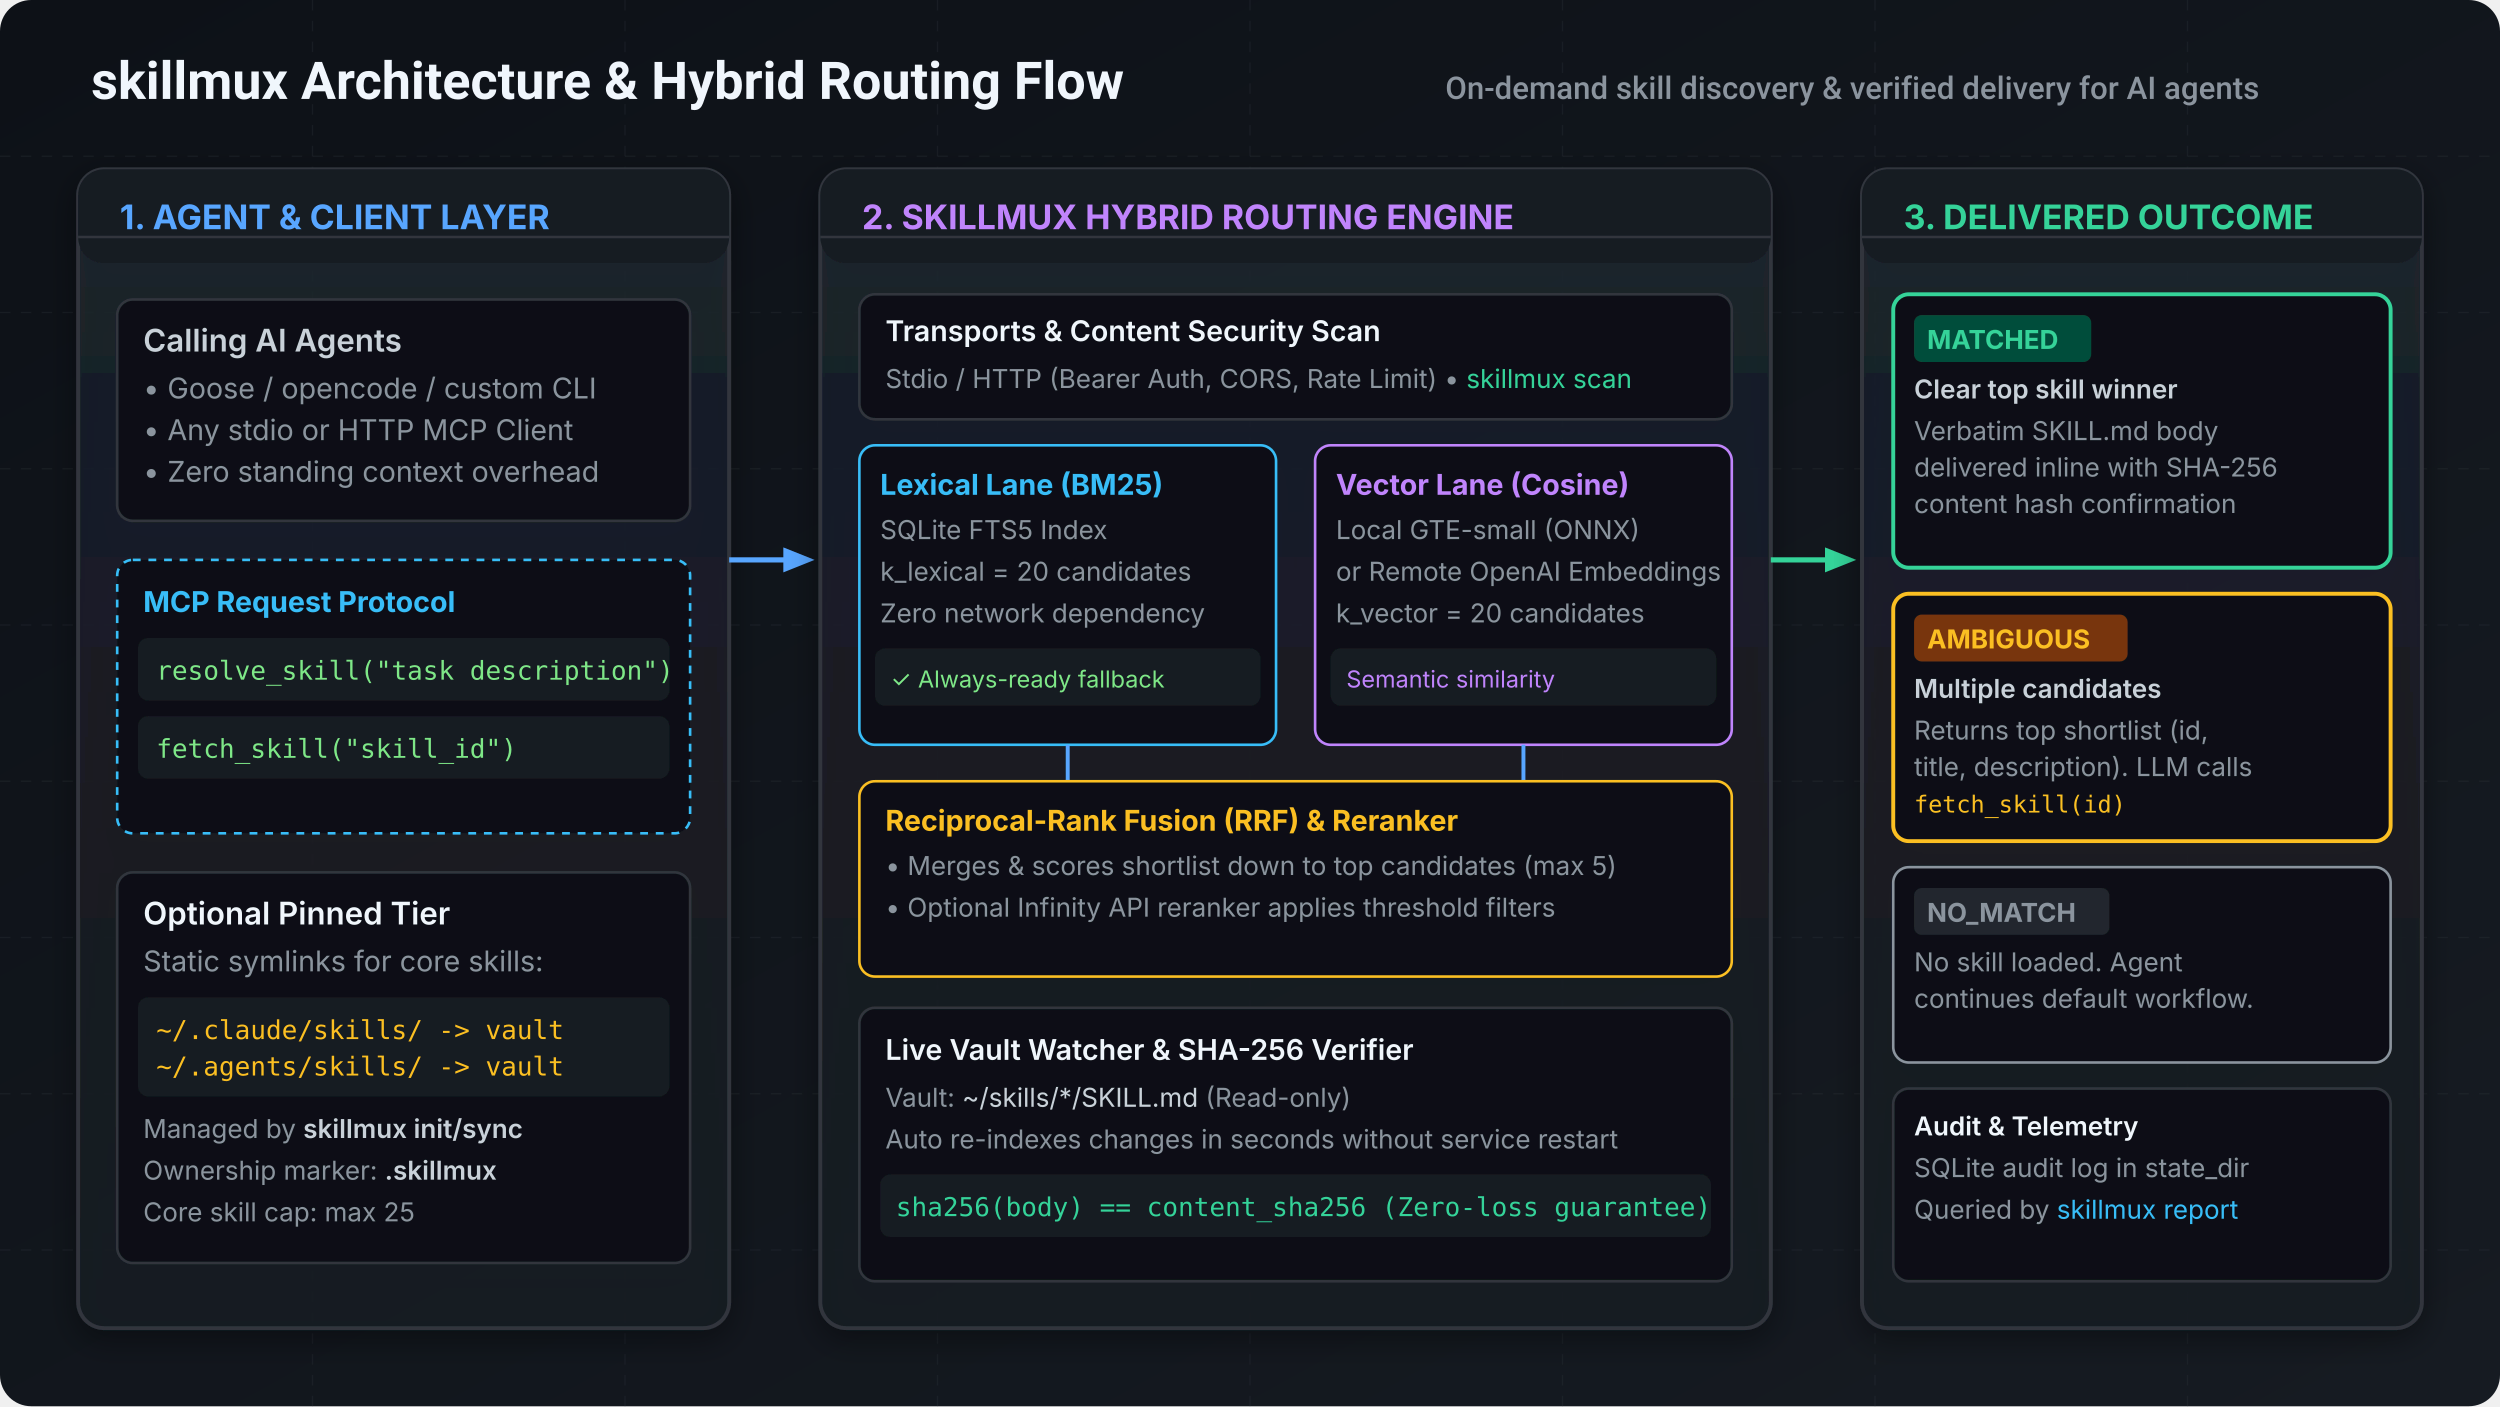
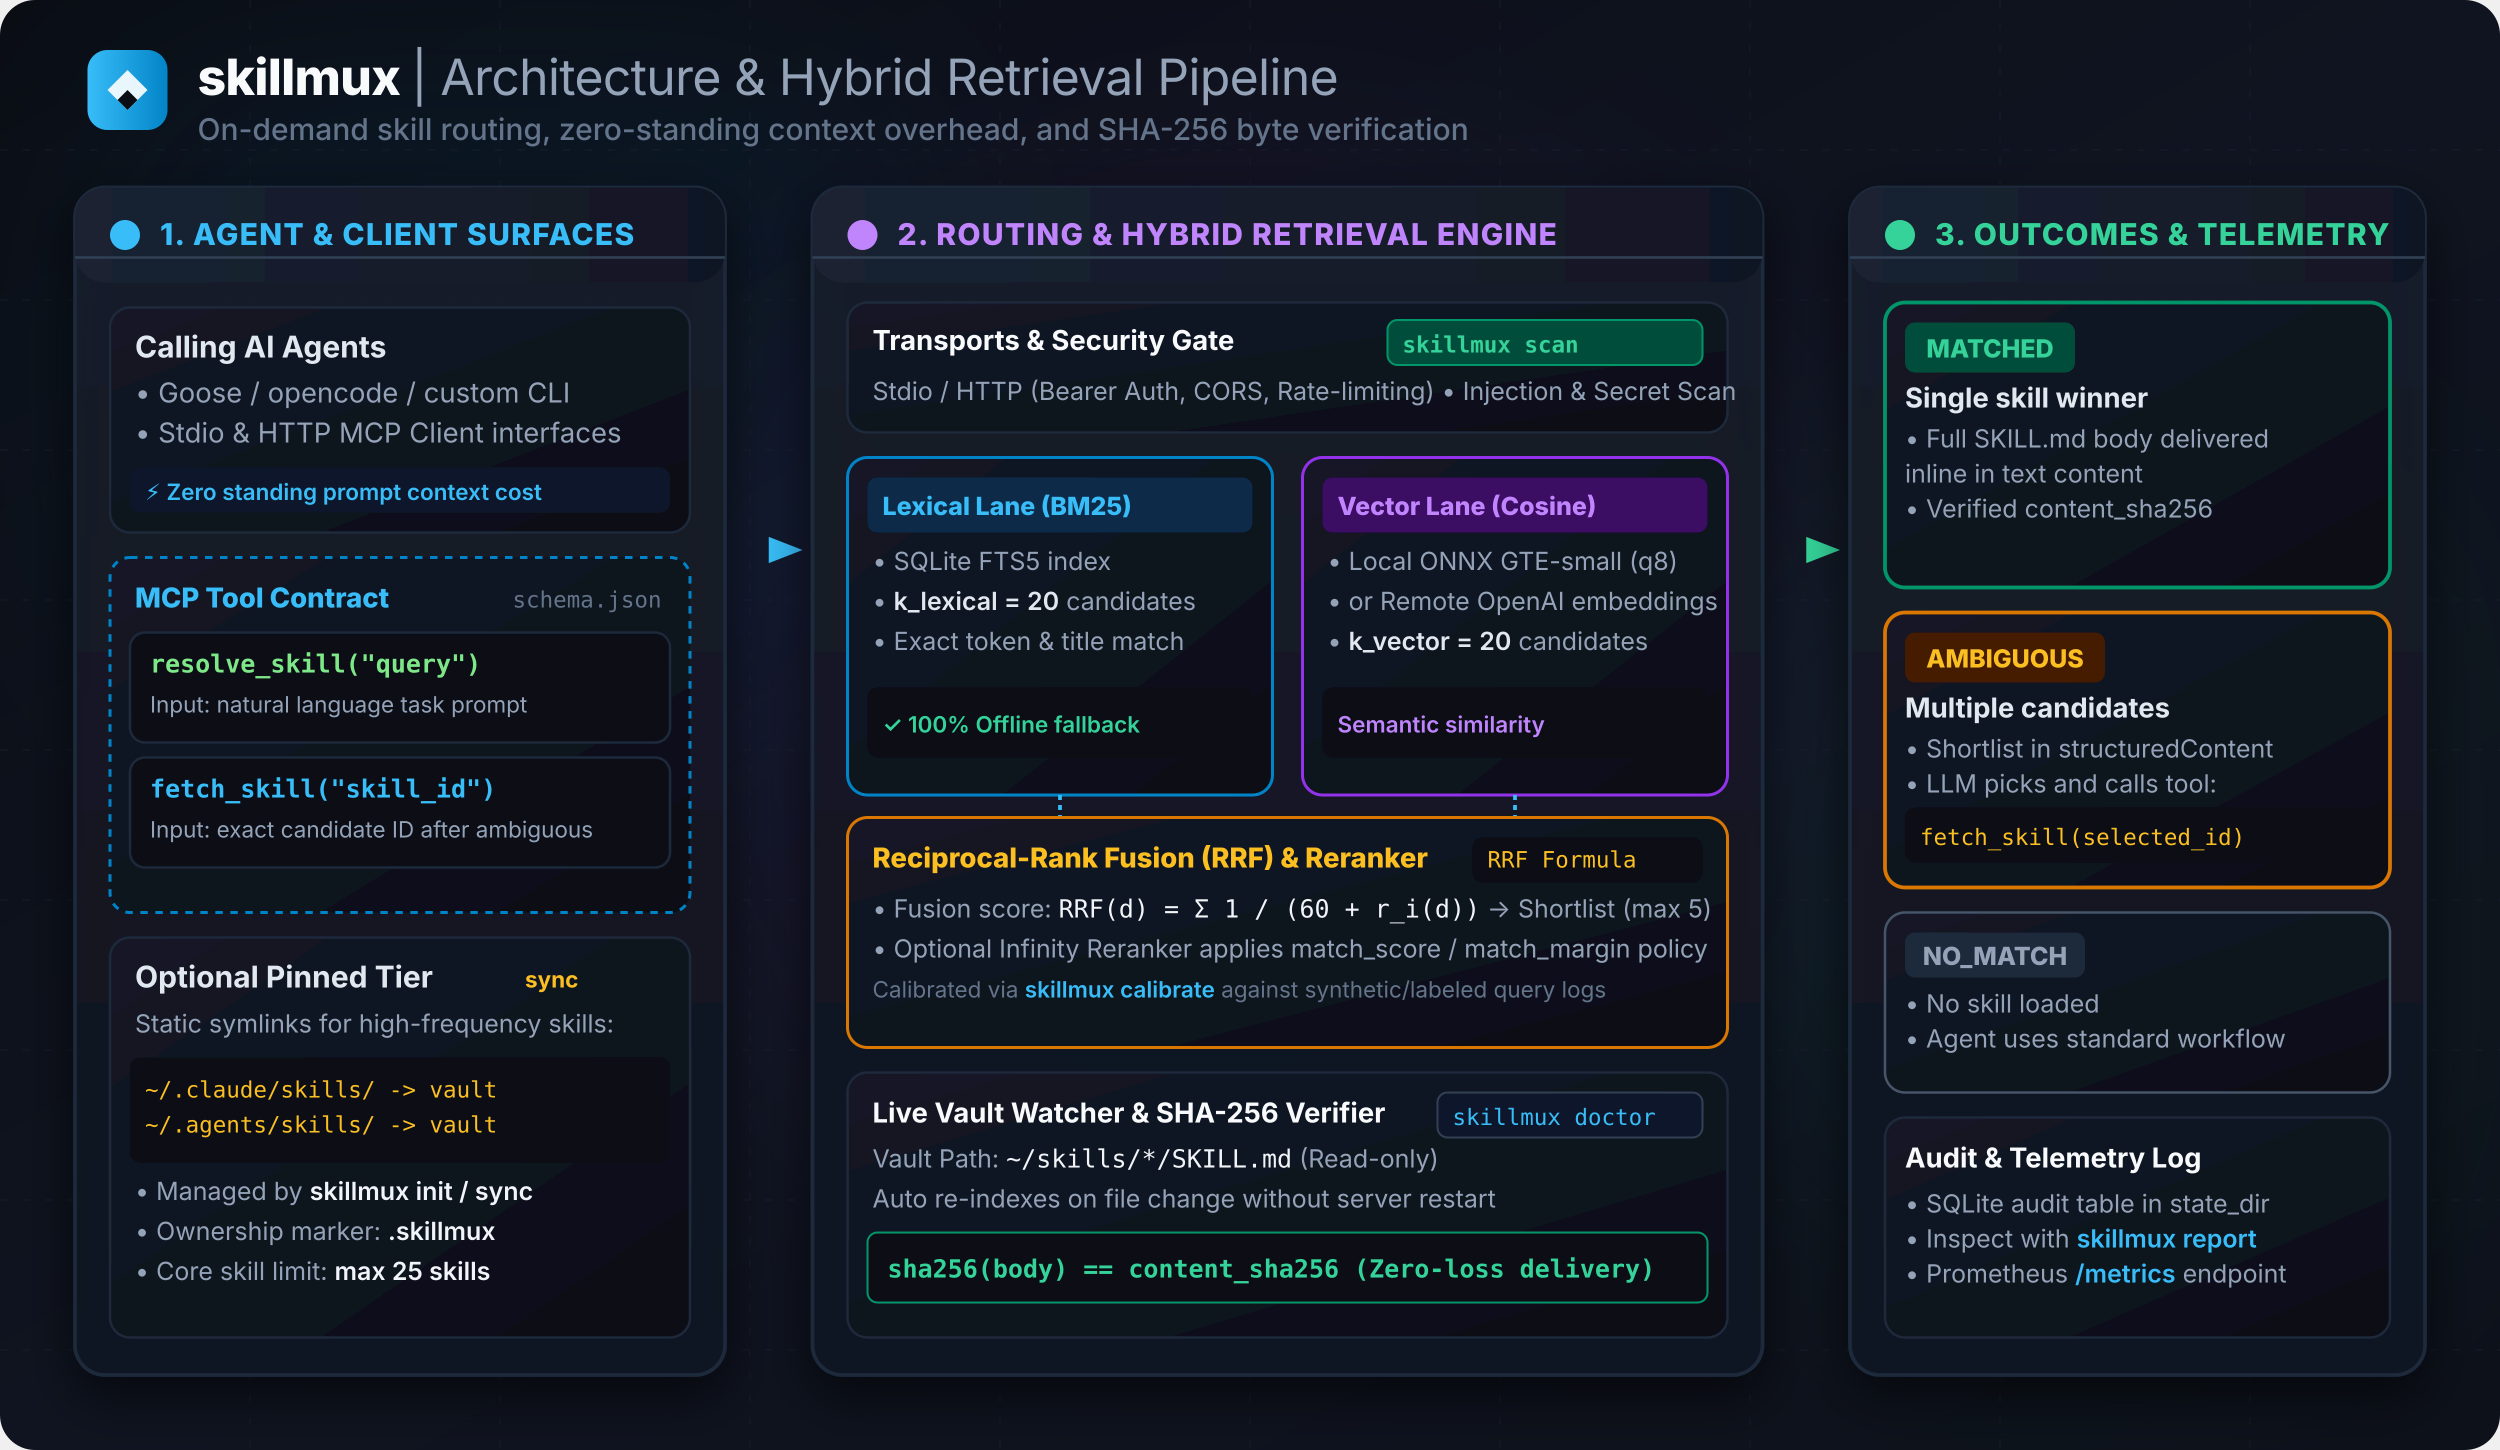
- <svg xmlns="http://www.w3.org/2000/svg" viewBox="0 0 960 540" width="100%" height="100%">
+ <svg xmlns="http://www.w3.org/2000/svg" viewBox="0 0 1000 580" width="100%" height="100%">
  <defs>
-     <linearGradient id="bg-grad" x1="0%" y1="0%" x2="100%" y2="100%">
-       <stop offset="0%" stop-color="#0d1117" />
-       <stop offset="100%" stop-color="#161b22" />
+     <linearGradient id="bg-canvas" x1="0%" y1="0%" x2="100%" y2="100%">
+       <stop offset="0%" stop-color="#0a0d14" />
+       <stop offset="50%" stop-color="#0f1420" />
+       <stop offset="100%" stop-color="#0d111a" />
    </linearGradient>
-     <linearGradient id="card-grad" x1="0%" y1="0%" x2="0%" y2="100%">
-       <stop offset="0%" stop-color="#21262d" stop-opacity="0.8" />
-       <stop offset="100%" stop-color="#161b22" stop-opacity="0.9" />
+     <linearGradient id="card-bg" x1="0%" y1="0%" x2="0%" y2="100%">
+       <stop offset="0%" stop-color="#161d2a" stop-opacity="0.95" />
+       <stop offset="100%" stop-color="#0f1420" stop-opacity="0.98" />
    </linearGradient>
-     <linearGradient id="blue-glow" x1="0%" y1="0%" x2="100%" y2="0%">
+     <linearGradient id="inner-card-bg" x1="0%" y1="0%" x2="100%" y2="100%">
+       <stop offset="0%" stop-color="#131926" />
+       <stop offset="100%" stop-color="#0b0e17" />
+     </linearGradient>
+     <linearGradient id="header-bg" x1="0%" y1="0%" x2="100%" y2="0%">
+       <stop offset="0%" stop-color="#1a2333" />
+       <stop offset="100%" stop-color="#111724" />
+     </linearGradient>
+     <linearGradient id="cyan-glow" x1="0%" y1="0%" x2="100%" y2="0%">
      <stop offset="0%" stop-color="#38bdf8" />
-       <stop offset="100%" stop-color="#818cf8" />
+       <stop offset="100%" stop-color="#0284c7" />
    </linearGradient>
    <linearGradient id="purple-glow" x1="0%" y1="0%" x2="100%" y2="0%">
      <stop offset="0%" stop-color="#c084fc" />
-       <stop offset="100%" stop-color="#e879f9" />
+       <stop offset="100%" stop-color="#9333ea" />
    </linearGradient>
-     <linearGradient id="green-glow" x1="0%" y1="0%" x2="100%" y2="0%">
+     <linearGradient id="emerald-glow" x1="0%" y1="0%" x2="100%" y2="0%">
      <stop offset="0%" stop-color="#34d399" />
-       <stop offset="100%" stop-color="#10b981" />
+       <stop offset="100%" stop-color="#059669" />
    </linearGradient>
    <linearGradient id="amber-glow" x1="0%" y1="0%" x2="100%" y2="0%">
      <stop offset="0%" stop-color="#fbbf24" />
-       <stop offset="100%" stop-color="#f59e0b" />
+       <stop offset="100%" stop-color="#d97706" />
    </linearGradient>
-     <marker id="arrow" viewBox="0 0 10 10" refX="6" refY="5" markerWidth="6" markerHeight="6" orient="auto-start-reverse">
-       <path d="M 0 1 L 10 5 L 0 9 z" fill="#58a6ff" />
+     <linearGradient id="flow-cyan" x1="0%" y1="0%" x2="100%" y2="0%">
+       <stop offset="0%" stop-color="#38bdf8" stop-opacity="0.2" />
+       <stop offset="50%" stop-color="#38bdf8" />
+       <stop offset="100%" stop-color="#c084fc" />
+     </linearGradient>
+     <linearGradient id="flow-emerald" x1="0%" y1="0%" x2="100%" y2="0%">
+       <stop offset="0%" stop-color="#c084fc" />
+       <stop offset="50%" stop-color="#34d399" />
+       <stop offset="100%" stop-color="#34d399" />
+     </linearGradient>
+     <marker id="arr-cyan" viewBox="0 0 10 10" refX="7" refY="5" markerWidth="6" markerHeight="6" orient="auto-start-reverse">
+       <path d="M 0 1.5 L 9 5 L 0 8.5 z" fill="#38bdf8" />
    </marker>
-     <marker id="arrow-green" viewBox="0 0 10 10" refX="6" refY="5" markerWidth="6" markerHeight="6" orient="auto-start-reverse">
-       <path d="M 0 1 L 10 5 L 0 9 z" fill="#34d399" />
+     <marker id="arr-purple" viewBox="0 0 10 10" refX="7" refY="5" markerWidth="6" markerHeight="6" orient="auto-start-reverse">
+       <path d="M 0 1.5 L 9 5 L 0 8.5 z" fill="#c084fc" />
    </marker>
-     <marker id="arrow-purple" viewBox="0 0 10 10" refX="6" refY="5" markerWidth="6" markerHeight="6" orient="auto-start-reverse">
-       <path d="M 0 1 L 10 5 L 0 9 z" fill="#c084fc" />
+     <marker id="arr-emerald" viewBox="0 0 10 10" refX="7" refY="5" markerWidth="6" markerHeight="6" orient="auto-start-reverse">
+       <path d="M 0 1.5 L 9 5 L 0 8.5 z" fill="#34d399" />
    </marker>
-     <filter id="shadow" x="-5%" y="-5%" width="110%" height="110%">
-       <feDropShadow dx="0" dy="4" stdDeviation="6" flood-color="#000000" flood-opacity="0.4" />
+     <filter id="drop-shadow" x="-10%" y="-10%" width="120%" height="120%">
+       <feDropShadow dx="0" dy="8" stdDeviation="10" flood-color="#000000" flood-opacity="0.6" />
+     </filter>
+     <filter id="glow-cyan-filter" x="-20%" y="-20%" width="140%" height="140%">
+       <feGaussianBlur stdDeviation="3" result="blur" />
+       <feComposite in="SourceGraphic" in2="blur" operator="over" />
    </filter>
  </defs>
-   <rect width="960" height="540" rx="12" fill="url(#bg-grad)" />
-   <path d="M 0 60 H 960 M 0 120 H 960 M 0 180 H 960 M 0 240 H 960 M 0 300 H 960 M 0 360 H 960 M 0 420 H 960 M 0 480 H 960" stroke="#30363d" stroke-width="0.5" stroke-dasharray="4,4" opacity="0.3" />
-   <path d="M 120 0 V 540 M 240 0 V 540 M 360 0 V 540 M 480 0 V 540 M 600 0 V 540 M 720 0 V 540 M 840 0 V 540" stroke="#30363d" stroke-width="0.5" stroke-dasharray="4,4" opacity="0.3" />
+   <rect width="1000" height="580" rx="14" fill="url(#bg-canvas)" />
+   <circle cx="200" cy="150" r="180" fill="#0284c7" opacity="0.06" filter="blur(40px)" />
+   <circle cx="500" cy="280" r="220" fill="#9333ea" opacity="0.07" filter="blur(50px)" />
+   <circle cx="850" cy="350" r="180" fill="#059669" opacity="0.06" filter="blur(40px)" />
+   <path d="M 0 60 H 1000 M 0 120 H 1000 M 0 180 H 1000 M 0 240 H 1000 M 0 300 H 1000 M 0 360 H 1000 M 0 420 H 1000 M 0 480 H 1000 M 0 540 H 1000" stroke="#1e293b" stroke-width="0.5" stroke-dasharray="3,6" opacity="0.4" />
+   <path d="M 100 0 V 580 M 200 0 V 580 M 300 0 V 580 M 400 0 V 580 M 500 0 V 580 M 600 0 V 580 M 700 0 V 580 M 800 0 V 580 M 900 0 V 580" stroke="#1e293b" stroke-width="0.5" stroke-dasharray="3,6" opacity="0.4" />
  <g transform="translate(35, 38)">
-     <text font-family="system-ui, -apple-system, BlinkMacSystemFont, 'Segoe UI', Roboto, sans-serif" font-size="20" font-weight="700" fill="#f0f6fc">skillmux Architecture &amp; Hybrid Routing Flow</text>
-     <text x="520" y="0" font-family="system-ui, -apple-system, BlinkMacSystemFont, 'Segoe UI', Roboto, sans-serif" font-size="12" font-weight="500" fill="#8b949e">On-demand skill discovery &amp; verified delivery for AI agents</text>
+     <rect x="0" y="-18" width="32" height="32" rx="8" fill="url(#cyan-glow)" />
+     <path d="M 8 -2 L 16 -10 L 24 -2 L 16 6 z" fill="#ffffff" opacity="0.9" />
+     <path d="M 12 2 L 16 -2 L 20 2 L 16 6 z" fill="#0a0d14" />
+     <text x="44" y="0" font-family="system-ui, -apple-system, sans-serif" font-size="20" font-weight="800" fill="#f8fafc" letter-spacing="-0.3">skillmux <tspan font-weight="400" fill="#94a3b8">| Architecture &amp; Hybrid Retrieval Pipeline</tspan>
+     </text>
+     <text x="44" y="18" font-family="system-ui, -apple-system, sans-serif" font-size="12" font-weight="500" fill="#64748b">On-demand skill routing, zero-standing context overhead, and SHA-256 byte verification</text>
  </g>
-   <g transform="translate(30, 65)" filter="url(#shadow)">
-     <rect width="250" height="445" rx="10" fill="url(#card-grad)" stroke="#30363d" stroke-width="1.5" />
-     <rect x="0" y="0" width="250" height="36" rx="10" fill="#161b22" />
-     <path d="M 0 26 H 250" stroke="#30363d" stroke-width="1" />
-     <text x="16" y="23" font-family="system-ui, -apple-system, sans-serif" font-size="13" font-weight="700" fill="#58a6ff">1. AGENT &amp; CLIENT LAYER</text>
-     <rect x="15" y="50" width="220" height="85" rx="6" fill="#0d1117" stroke="#30363d" stroke-width="1" />
-     <text x="25" y="70" font-family="system-ui, -apple-system, sans-serif" font-size="12" font-weight="600" fill="#c9d1d9">Calling AI Agents</text>
-     <text x="25" y="88" font-family="system-ui, -apple-system, sans-serif" font-size="11" fill="#8b949e">• Goose / opencode / custom CLI</text>
-     <text x="25" y="104" font-family="system-ui, -apple-system, sans-serif" font-size="11" fill="#8b949e">• Any stdio or HTTP MCP Client</text>
-     <text x="25" y="120" font-family="system-ui, -apple-system, sans-serif" font-size="11" fill="#8b949e">• Zero standing context overhead</text>
-     <rect x="15" y="150" width="220" height="105" rx="6" fill="#0d1117" stroke="#38bdf8" stroke-dasharray="3,3" stroke-width="1" />
-     <text x="25" y="170" font-family="system-ui, -apple-system, sans-serif" font-size="11" font-weight="700" fill="#38bdf8">MCP Request Protocol</text>
-     <rect x="23" y="180" width="204" height="24" rx="4" fill="#161b22" />
-     <text x="30" y="196" font-family="ui-monospace, SFMono-Regular, monospace" font-size="10" fill="#7ee787">resolve_skill("task description")</text>
-     <rect x="23" y="210" width="204" height="24" rx="4" fill="#161b22" />
-     <text x="30" y="226" font-family="ui-monospace, SFMono-Regular, monospace" font-size="10" fill="#7ee787">fetch_skill("skill_id")</text>
-     <rect x="15" y="270" width="220" height="150" rx="6" fill="#0d1117" stroke="#30363d" stroke-width="1" />
-     <text x="25" y="290" font-family="system-ui, -apple-system, sans-serif" font-size="12" font-weight="600" fill="#f0f6fc">Optional Pinned Tier</text>
-     <text x="25" y="308" font-family="system-ui, -apple-system, sans-serif" font-size="11" fill="#8b949e">Static symlinks for core skills:</text>
-     <rect x="23" y="318" width="204" height="38" rx="4" fill="#161b22" />
-     <text x="30" y="334" font-family="ui-monospace, SFMono-Regular, monospace" font-size="10" fill="#fbbf24">~/.claude/skills/ -&gt; vault</text>
-     <text x="30" y="348" font-family="ui-monospace, SFMono-Regular, monospace" font-size="10" fill="#fbbf24">~/.agents/skills/ -&gt; vault</text>
-     <text x="25" y="372" font-family="system-ui, -apple-system, sans-serif" font-size="10" fill="#8b949e">Managed by <tspan font-weight="600" fill="#c9d1d9">skillmux init/sync</tspan>
+   <g transform="translate(30, 75)" filter="url(#drop-shadow)">
+     <rect width="260" height="475" rx="12" fill="url(#card-bg)" stroke="#1e293b" stroke-width="1.5" />
+     <rect x="0" y="0" width="260" height="38" rx="12" fill="url(#header-bg)" />
+     <path d="M 0 28 H 260" stroke="#334155" stroke-width="1" />
+     <circle cx="20" cy="19" r="6" fill="#38bdf8" />
+     <text x="34" y="23" font-family="system-ui, -apple-system, sans-serif" font-size="12" font-weight="800" fill="#38bdf8" letter-spacing="0.5">1. AGENT &amp; CLIENT SURFACES</text>
+     <rect x="14" y="48" width="232" height="90" rx="8" fill="url(#inner-card-bg)" stroke="#1e293b" stroke-width="1" />
+     <text x="24" y="68" font-family="system-ui, -apple-system, sans-serif" font-size="12" font-weight="700" fill="#e2e8f0">Calling AI Agents</text>
+     <text x="24" y="86" font-family="system-ui, -apple-system, sans-serif" font-size="11" fill="#94a3b8">• Goose / opencode / custom CLI</text>
+     <text x="24" y="102" font-family="system-ui, -apple-system, sans-serif" font-size="11" fill="#94a3b8">• Stdio &amp; HTTP MCP Client interfaces</text>
+     <rect x="22" y="112" width="216" height="18" rx="4" fill="#0f172a" />
+     <text x="28" y="125" font-family="system-ui, -apple-system, sans-serif" font-size="9" font-weight="600" fill="#38bdf8">⚡ Zero standing prompt context cost</text>
+     <rect x="14" y="148" width="232" height="142" rx="8" fill="url(#inner-card-bg)" stroke="#0284c7" stroke-dasharray="3,3" stroke-width="1.2" />
+     <text x="24" y="168" font-family="system-ui, -apple-system, sans-serif" font-size="11" font-weight="800" fill="#38bdf8">MCP Tool Contract</text>
+     <text x="175" y="168" font-family="ui-monospace, monospace" font-size="9" fill="#64748b">schema.json</text>
+     <rect x="22" y="178" width="216" height="44" rx="6" fill="#090d16" stroke="#1e293b" stroke-width="1" />
+     <text x="30" y="194" font-family="ui-monospace, SFMono-Regular, monospace" font-size="10" font-weight="700" fill="#7ee787">resolve_skill("query")</text>
+     <text x="30" y="210" font-family="system-ui, -apple-system, sans-serif" font-size="9" fill="#94a3b8">Input: natural language task prompt</text>
+     <rect x="22" y="228" width="216" height="44" rx="6" fill="#090d16" stroke="#1e293b" stroke-width="1" />
+     <text x="30" y="244" font-family="ui-monospace, SFMono-Regular, monospace" font-size="10" font-weight="700" fill="#38bdf8">fetch_skill("skill_id")</text>
+     <text x="30" y="260" font-family="system-ui, -apple-system, sans-serif" font-size="9" fill="#94a3b8">Input: exact candidate ID after ambiguous</text>
+     <rect x="14" y="300" width="232" height="160" rx="8" fill="url(#inner-card-bg)" stroke="#1e293b" stroke-width="1" />
+     <text x="24" y="320" font-family="system-ui, -apple-system, sans-serif" font-size="12" font-weight="700" fill="#e2e8f0">Optional Pinned Tier</text>
+     <text x="180" y="320" font-family="system-ui, -apple-system, sans-serif" font-size="9" font-weight="700" fill="#fbbf24">sync</text>
+     <text x="24" y="338" font-family="system-ui, -apple-system, sans-serif" font-size="10" fill="#94a3b8">Static symlinks for high-frequency skills:</text>
+     <rect x="22" y="348" width="216" height="42" rx="4" fill="#090d16" />
+     <text x="28" y="364" font-family="ui-monospace, SFMono-Regular, monospace" font-size="9" fill="#fbbf24">~/.claude/skills/ -&gt; vault</text>
+     <text x="28" y="378" font-family="ui-monospace, SFMono-Regular, monospace" font-size="9" fill="#fbbf24">~/.agents/skills/ -&gt; vault</text>
+     <text x="24" y="405" font-family="system-ui, -apple-system, sans-serif" font-size="10" fill="#94a3b8">• Managed by <tspan fill="#f1f5f9" font-weight="600">skillmux init / sync</tspan>
    </text>
-     <text x="25" y="388" font-family="system-ui, -apple-system, sans-serif" font-size="10" fill="#8b949e">Ownership marker: <tspan font-weight="600" fill="#c9d1d9">.skillmux</tspan>
+     <text x="24" y="421" font-family="system-ui, -apple-system, sans-serif" font-size="10" fill="#94a3b8">• Ownership marker: <tspan fill="#f1f5f9" font-weight="600">.skillmux</tspan>
    </text>
-     <text x="25" y="404" font-family="system-ui, -apple-system, sans-serif" font-size="10" fill="#8b949e">Core skill cap: max 25</text>
-   </g>
-   <path d="M 280 215 H 308" stroke="#58a6ff" stroke-width="2" marker-end="url(#arrow)" />
-   <g transform="translate(315, 65)" filter="url(#shadow)">
-     <rect width="365" height="445" rx="10" fill="url(#card-grad)" stroke="#30363d" stroke-width="1.5" />
-     <rect x="0" y="0" width="365" height="36" rx="10" fill="#161b22" />
-     <path d="M 0 26 H 365" stroke="#30363d" stroke-width="1" />
-     <text x="16" y="23" font-family="system-ui, -apple-system, sans-serif" font-size="13" font-weight="700" fill="#c084fc">2. SKILLMUX HYBRID ROUTING ENGINE</text>
-     <rect x="15" y="48" width="335" height="48" rx="6" fill="#0d1117" stroke="#30363d" stroke-width="1" />
-     <text x="25" y="66" font-family="system-ui, -apple-system, sans-serif" font-size="11" font-weight="600" fill="#f0f6fc">Transports &amp; Content Security Scan</text>
-     <text x="25" y="84" font-family="system-ui, -apple-system, sans-serif" font-size="10" fill="#8b949e">Stdio / HTTP (Bearer Auth, CORS, Rate Limit) • <tspan fill="#34d399">skillmux scan</tspan>
-     </text>
-     <rect x="15" y="106" width="160" height="115" rx="6" fill="#0d1117" stroke="#38bdf8" stroke-width="1" />
-     <text x="23" y="125" font-family="system-ui, -apple-system, sans-serif" font-size="11" font-weight="700" fill="#38bdf8">Lexical Lane (BM25)</text>
-     <text x="23" y="142" font-family="system-ui, -apple-system, sans-serif" font-size="10" fill="#8b949e">SQLite FTS5 Index</text>
-     <text x="23" y="158" font-family="system-ui, -apple-system, sans-serif" font-size="10" fill="#8b949e">k_lexical = 20 candidates</text>
-     <text x="23" y="174" font-family="system-ui, -apple-system, sans-serif" font-size="10" fill="#8b949e">Zero network dependency</text>
-     <rect x="21" y="184" width="148" height="22" rx="4" fill="#161b22" />
-     <text x="27" y="199" font-family="system-ui, -apple-system, sans-serif" font-size="9" fill="#7ee787">✓ Always-ready fallback</text>
-     <rect x="190" y="106" width="160" height="115" rx="6" fill="#0d1117" stroke="#c084fc" stroke-width="1" />
-     <text x="198" y="125" font-family="system-ui, -apple-system, sans-serif" font-size="11" font-weight="700" fill="#c084fc">Vector Lane (Cosine)</text>
-     <text x="198" y="142" font-family="system-ui, -apple-system, sans-serif" font-size="10" fill="#8b949e">Local GTE-small (ONNX)</text>
-     <text x="198" y="158" font-family="system-ui, -apple-system, sans-serif" font-size="10" fill="#8b949e">or Remote OpenAI Embeddings</text>
-     <text x="198" y="174" font-family="system-ui, -apple-system, sans-serif" font-size="10" fill="#8b949e">k_vector = 20 candidates</text>
-     <rect x="196" y="184" width="148" height="22" rx="4" fill="#161b22" />
-     <text x="202" y="199" font-family="system-ui, -apple-system, sans-serif" font-size="9" fill="#c084fc">Semantic similarity</text>
-     <path d="M 95 221 V 235 M 270 221 V 235" stroke="#58a6ff" stroke-width="1.5" />
-     <rect x="15" y="235" width="335" height="75" rx="6" fill="#0d1117" stroke="#fbbf24" stroke-width="1" />
-     <text x="25" y="254" font-family="system-ui, -apple-system, sans-serif" font-size="11" font-weight="700" fill="#fbbf24">Reciprocal-Rank Fusion (RRF) &amp; Reranker</text>
-     <text x="25" y="271" font-family="system-ui, -apple-system, sans-serif" font-size="10" fill="#8b949e">• Merges &amp; scores shortlist down to top candidates (max 5)</text>
-     <text x="25" y="287" font-family="system-ui, -apple-system, sans-serif" font-size="10" fill="#8b949e">• Optional Infinity API reranker applies threshold filters</text>
-     <rect x="15" y="322" width="335" height="105" rx="6" fill="#0d1117" stroke="#30363d" stroke-width="1" />
-     <text x="25" y="342" font-family="system-ui, -apple-system, sans-serif" font-size="11" font-weight="600" fill="#f0f6fc">Live Vault Watcher &amp; SHA-256 Verifier</text>
-     <text x="25" y="360" font-family="system-ui, -apple-system, sans-serif" font-size="10" fill="#8b949e">Vault: <tspan fill="#c9d1d9">~/skills/*/SKILL.md</tspan> (Read-only)</text>
-     <text x="25" y="376" font-family="system-ui, -apple-system, sans-serif" font-size="10" fill="#8b949e">Auto re-indexes changes in seconds without service restart</text>
-     <rect x="23" y="386" width="319" height="24" rx="4" fill="#161b22" />
-     <text x="29" y="402" font-family="ui-monospace, SFMono-Regular, monospace" font-size="10" fill="#34d399">sha256(body) == content_sha256 (Zero-loss guarantee)</text>
-   </g>
-   <path d="M 680 215 H 708" stroke="#34d399" stroke-width="2" marker-end="url(#arrow-green)" />
-   <g transform="translate(715, 65)" filter="url(#shadow)">
-     <rect width="215" height="445" rx="10" fill="url(#card-grad)" stroke="#30363d" stroke-width="1.5" />
-     <rect x="0" y="0" width="215" height="36" rx="10" fill="#161b22" />
-     <path d="M 0 26 H 215" stroke="#30363d" stroke-width="1" />
-     <text x="16" y="23" font-family="system-ui, -apple-system, sans-serif" font-size="13" font-weight="700" fill="#34d399">3. DELIVERED OUTCOME</text>
-     <rect x="12" y="48" width="191" height="105" rx="6" fill="#0d1117" stroke="#34d399" stroke-width="1.5" />
-     <rect x="20" y="56" width="68" height="18" rx="3" fill="#064e3b" />
-     <text x="25" y="69" font-family="system-ui, -apple-system, sans-serif" font-size="10" font-weight="700" fill="#34d399">MATCHED</text>
-     <text x="20" y="88" font-family="system-ui, -apple-system, sans-serif" font-size="10" font-weight="600" fill="#c9d1d9">Clear top skill winner</text>
-     <text x="20" y="104" font-family="system-ui, -apple-system, sans-serif" font-size="10" fill="#8b949e">Verbatim SKILL.md body</text>
-     <text x="20" y="118" font-family="system-ui, -apple-system, sans-serif" font-size="10" fill="#8b949e">delivered inline with SHA-256</text>
-     <text x="20" y="132" font-family="system-ui, -apple-system, sans-serif" font-size="10" fill="#8b949e">content hash confirmation</text>
-     <rect x="12" y="163" width="191" height="95" rx="6" fill="#0d1117" stroke="#fbbf24" stroke-width="1.5" />
-     <rect x="20" y="171" width="82" height="18" rx="3" fill="#78350f" />
-     <text x="25" y="184" font-family="system-ui, -apple-system, sans-serif" font-size="10" font-weight="700" fill="#fbbf24">AMBIGUOUS</text>
-     <text x="20" y="203" font-family="system-ui, -apple-system, sans-serif" font-size="10" font-weight="600" fill="#c9d1d9">Multiple candidates</text>
-     <text x="20" y="219" font-family="system-ui, -apple-system, sans-serif" font-size="10" fill="#8b949e">Returns top shortlist (id,</text>
-     <text x="20" y="233" font-family="system-ui, -apple-system, sans-serif" font-size="10" fill="#8b949e">title, description). LLM calls</text>
-     <text x="20" y="247" font-family="ui-monospace, monospace" font-size="9" fill="#fbbf24">fetch_skill(id)</text>
-     <rect x="12" y="268" width="191" height="75" rx="6" fill="#0d1117" stroke="#8b949e" stroke-width="1" />
-     <rect x="20" y="276" width="75" height="18" rx="3" fill="#21262d" />
-     <text x="25" y="289" font-family="system-ui, -apple-system, sans-serif" font-size="10" font-weight="700" fill="#8b949e">NO_MATCH</text>
-     <text x="20" y="308" font-family="system-ui, -apple-system, sans-serif" font-size="10" fill="#8b949e">No skill loaded. Agent</text>
-     <text x="20" y="322" font-family="system-ui, -apple-system, sans-serif" font-size="10" fill="#8b949e">continues default workflow.</text>
-     <rect x="12" y="353" width="191" height="74" rx="6" fill="#0d1117" stroke="#30363d" stroke-width="1" />
-     <text x="20" y="371" font-family="system-ui, -apple-system, sans-serif" font-size="10" font-weight="600" fill="#f0f6fc">Audit &amp; Telemetry</text>
-     <text x="20" y="387" font-family="system-ui, -apple-system, sans-serif" font-size="10" fill="#8b949e">SQLite audit log in state_dir</text>
-     <text x="20" y="403" font-family="system-ui, -apple-system, sans-serif" font-size="10" fill="#8b949e">Queried by <tspan fill="#38bdf8">skillmux report</tspan>
+     <text x="24" y="437" font-family="system-ui, -apple-system, sans-serif" font-size="10" fill="#94a3b8">• Core skill limit: <tspan fill="#f1f5f9" font-weight="600">max 25 skills</tspan>
    </text>
  </g>
+   <path d="M 290 220 H 318" stroke="url(#flow-cyan)" stroke-width="2.5" marker-end="url(#arr-cyan)" />
+   <g transform="translate(325, 75)" filter="url(#drop-shadow)">
+     <rect width="380" height="475" rx="12" fill="url(#card-bg)" stroke="#1e293b" stroke-width="1.5" />
+     <rect x="0" y="0" width="380" height="38" rx="12" fill="url(#header-bg)" />
+     <path d="M 0 28 H 380" stroke="#334155" stroke-width="1" />
+     <circle cx="20" cy="19" r="6" fill="#c084fc" />
+     <text x="34" y="23" font-family="system-ui, -apple-system, sans-serif" font-size="12" font-weight="800" fill="#c084fc" letter-spacing="0.5">2. ROUTING &amp; HYBRID RETRIEVAL ENGINE</text>
+     <rect x="14" y="46" width="352" height="52" rx="8" fill="url(#inner-card-bg)" stroke="#1e293b" stroke-width="1" />
+     <text x="24" y="65" font-family="system-ui, -apple-system, sans-serif" font-size="11" font-weight="700" fill="#f8fafc">Transports &amp; Security Gate</text>
+     <rect x="230" y="53" width="126" height="18" rx="4" fill="#064e3b" stroke="#059669" stroke-width="0.8" />
+     <text x="236" y="66" font-family="ui-monospace, monospace" font-size="9" font-weight="700" fill="#34d399">skillmux scan</text>
+     <text x="24" y="85" font-family="system-ui, -apple-system, sans-serif" font-size="10" fill="#94a3b8">Stdio / HTTP (Bearer Auth, CORS, Rate-limiting) • Injection &amp; Secret Scan</text>
+     <rect x="14" y="108" width="170" height="135" rx="8" fill="url(#inner-card-bg)" stroke="#0284c7" stroke-width="1.2" />
+     <rect x="22" y="116" width="154" height="22" rx="4" fill="#0c2a4a" />
+     <text x="28" y="131" font-family="system-ui, -apple-system, sans-serif" font-size="10" font-weight="800" fill="#38bdf8">Lexical Lane (BM25)</text>
+     <text x="24" y="153" font-family="system-ui, -apple-system, sans-serif" font-size="10" fill="#94a3b8">• SQLite FTS5 index</text>
+     <text x="24" y="169" font-family="system-ui, -apple-system, sans-serif" font-size="10" fill="#94a3b8">• <tspan font-weight="600" fill="#e2e8f0">k_lexical = 20</tspan> candidates</text>
+     <text x="24" y="185" font-family="system-ui, -apple-system, sans-serif" font-size="10" fill="#94a3b8">• Exact token &amp; title match</text>
+     <rect x="22" y="200" width="154" height="28" rx="4" fill="#090d16" />
+     <text x="28" y="218" font-family="system-ui, -apple-system, sans-serif" font-size="9" font-weight="600" fill="#34d399">✓ 100% Offline fallback</text>
+     <rect x="196" y="108" width="170" height="135" rx="8" fill="url(#inner-card-bg)" stroke="#9333ea" stroke-width="1.2" />
+     <rect x="204" y="116" width="154" height="22" rx="4" fill="#3b0764" />
+     <text x="210" y="131" font-family="system-ui, -apple-system, sans-serif" font-size="10" font-weight="800" fill="#c084fc">Vector Lane (Cosine)</text>
+     <text x="206" y="153" font-family="system-ui, -apple-system, sans-serif" font-size="10" fill="#94a3b8">• Local ONNX GTE-small (q8)</text>
+     <text x="206" y="169" font-family="system-ui, -apple-system, sans-serif" font-size="10" fill="#94a3b8">• or Remote OpenAI embeddings</text>
+     <text x="206" y="185" font-family="system-ui, -apple-system, sans-serif" font-size="10" fill="#94a3b8">• <tspan font-weight="600" fill="#e2e8f0">k_vector = 20</tspan> candidates</text>
+     <rect x="204" y="200" width="154" height="28" rx="4" fill="#090d16" />
+     <text x="210" y="218" font-family="system-ui, -apple-system, sans-serif" font-size="9" font-weight="600" fill="#c084fc">Semantic similarity</text>
+     <path d="M 99 243 V 252 M 281 243 V 252" stroke="#38bdf8" stroke-width="1.5" stroke-dasharray="2,2" />
+     <rect x="14" y="252" width="352" height="92" rx="8" fill="url(#inner-card-bg)" stroke="#d97706" stroke-width="1.2" />
+     <text x="24" y="272" font-family="system-ui, -apple-system, sans-serif" font-size="11" font-weight="800" fill="#fbbf24">Reciprocal-Rank Fusion (RRF) &amp; Reranker</text>
+     <rect x="264" y="260" width="92" height="18" rx="4" fill="#090d16" />
+     <text x="270" y="272" font-family="ui-monospace, monospace" font-size="9" fill="#fbbf24">RRF Formula</text>
+     <text x="24" y="292" font-family="system-ui, -apple-system, sans-serif" font-size="10" fill="#94a3b8">• Fusion score: <tspan font-family="ui-monospace, monospace" fill="#f1f5f9">RRF(d) = Σ 1 / (60 + r_i(d))</tspan> → Shortlist (max 5)</text>
+     <text x="24" y="308" font-family="system-ui, -apple-system, sans-serif" font-size="10" fill="#94a3b8">• Optional Infinity Reranker applies match_score / match_margin policy</text>
+     <text x="24" y="324" font-family="system-ui, -apple-system, sans-serif" font-size="9" fill="#64748b">Calibrated via <tspan fill="#38bdf8" font-weight="600">skillmux calibrate</tspan> against synthetic/labeled query logs</text>
+     <rect x="14" y="354" width="352" height="106" rx="8" fill="url(#inner-card-bg)" stroke="#1e293b" stroke-width="1" />
+     <text x="24" y="374" font-family="system-ui, -apple-system, sans-serif" font-size="11" font-weight="700" fill="#f8fafc">Live Vault Watcher &amp; SHA-256 Verifier</text>
+     <rect x="250" y="362" width="106" height="18" rx="4" fill="#0f172a" stroke="#334155" stroke-width="0.8" />
+     <text x="256" y="375" font-family="ui-monospace, monospace" font-size="9" fill="#38bdf8">skillmux doctor</text>
+     <text x="24" y="392" font-family="system-ui, -apple-system, sans-serif" font-size="10" fill="#94a3b8">Vault Path: <tspan fill="#f1f5f9" font-family="ui-monospace, monospace">~/skills/*/SKILL.md</tspan> (Read-only)</text>
+     <text x="24" y="408" font-family="system-ui, -apple-system, sans-serif" font-size="10" fill="#94a3b8">Auto re-indexes on file change without server restart</text>
+     <rect x="22" y="418" width="336" height="28" rx="4" fill="#090d16" stroke="#059669" stroke-width="0.8" />
+     <text x="30" y="436" font-family="ui-monospace, SFMono-Regular, monospace" font-size="10" font-weight="600" fill="#34d399">sha256(body) == content_sha256 (Zero-loss delivery)</text>
+   </g>
+   <path d="M 705 220 H 733" stroke="url(#flow-emerald)" stroke-width="2.5" marker-end="url(#arr-emerald)" />
+   <g transform="translate(740, 75)" filter="url(#drop-shadow)">
+     <rect width="230" height="475" rx="12" fill="url(#card-bg)" stroke="#1e293b" stroke-width="1.5" />
+     <rect x="0" y="0" width="230" height="38" rx="12" fill="url(#header-bg)" />
+     <path d="M 0 28 H 230" stroke="#334155" stroke-width="1" />
+     <circle cx="20" cy="19" r="6" fill="#34d399" />
+     <text x="34" y="23" font-family="system-ui, -apple-system, sans-serif" font-size="12" font-weight="800" fill="#34d399" letter-spacing="0.5">3. OUTCOMES &amp; TELEMETRY</text>
+     <rect x="14" y="46" width="202" height="114" rx="8" fill="url(#inner-card-bg)" stroke="#059669" stroke-width="1.5" />
+     <rect x="22" y="54" width="68" height="20" rx="4" fill="#064e3b" />
+     <text x="56" y="68" text-anchor="middle" font-family="system-ui, -apple-system, sans-serif" font-size="10" font-weight="800" fill="#34d399">MATCHED</text>
+     <text x="22" y="88" font-family="system-ui, -apple-system, sans-serif" font-size="11" font-weight="700" fill="#e2e8f0">Single skill winner</text>
+     <text x="22" y="104" font-family="system-ui, -apple-system, sans-serif" font-size="10" fill="#94a3b8">• Full SKILL.md body delivered</text>
+     <text x="22" y="118" font-family="system-ui, -apple-system, sans-serif" font-size="10" fill="#94a3b8">  inline in text content</text>
+     <text x="22" y="132" font-family="system-ui, -apple-system, sans-serif" font-size="10" fill="#94a3b8">• Verified content_sha256</text>
+     <rect x="14" y="170" width="202" height="110" rx="8" fill="url(#inner-card-bg)" stroke="#d97706" stroke-width="1.5" />
+     <rect x="22" y="178" width="80" height="20" rx="4" fill="#451a03" />
+     <text x="62" y="192" text-anchor="middle" font-family="system-ui, -apple-system, sans-serif" font-size="10" font-weight="800" fill="#fbbf24">AMBIGUOUS</text>
+     <text x="22" y="212" font-family="system-ui, -apple-system, sans-serif" font-size="11" font-weight="700" fill="#e2e8f0">Multiple candidates</text>
+     <text x="22" y="228" font-family="system-ui, -apple-system, sans-serif" font-size="10" fill="#94a3b8">• Shortlist in structuredContent</text>
+     <text x="22" y="242" font-family="system-ui, -apple-system, sans-serif" font-size="10" fill="#94a3b8">• LLM picks and calls tool:</text>
+     <rect x="22" y="248" width="186" height="22" rx="4" fill="#090d16" />
+     <text x="28" y="263" font-family="ui-monospace, monospace" font-size="9" fill="#fbbf24">fetch_skill(selected_id)</text>
+     <rect x="14" y="290" width="202" height="72" rx="8" fill="url(#inner-card-bg)" stroke="#475569" stroke-width="1" />
+     <rect x="22" y="298" width="72" height="18" rx="4" fill="#1e293b" />
+     <text x="58" y="311" text-anchor="middle" font-family="system-ui, -apple-system, sans-serif" font-size="10" font-weight="800" fill="#94a3b8">NO_MATCH</text>
+     <text x="22" y="330" font-family="system-ui, -apple-system, sans-serif" font-size="10" fill="#94a3b8">• No skill loaded</text>
+     <text x="22" y="344" font-family="system-ui, -apple-system, sans-serif" font-size="10" fill="#94a3b8">• Agent uses standard workflow</text>
+     <rect x="14" y="372" width="202" height="88" rx="8" fill="url(#inner-card-bg)" stroke="#1e293b" stroke-width="1" />
+     <text x="22" y="392" font-family="system-ui, -apple-system, sans-serif" font-size="11" font-weight="700" fill="#f8fafc">Audit &amp; Telemetry Log</text>
+     <text x="22" y="410" font-family="system-ui, -apple-system, sans-serif" font-size="10" fill="#94a3b8">• SQLite audit table in state_dir</text>
+     <text x="22" y="424" font-family="system-ui, -apple-system, sans-serif" font-size="10" fill="#94a3b8">• Inspect with <tspan fill="#38bdf8" font-weight="600">skillmux report</tspan>
+     </text>
+     <text x="22" y="438" font-family="system-ui, -apple-system, sans-serif" font-size="10" fill="#94a3b8">• Prometheus <tspan fill="#38bdf8" font-weight="600">/metrics</tspan> endpoint</text>
+   </g>
</svg>
